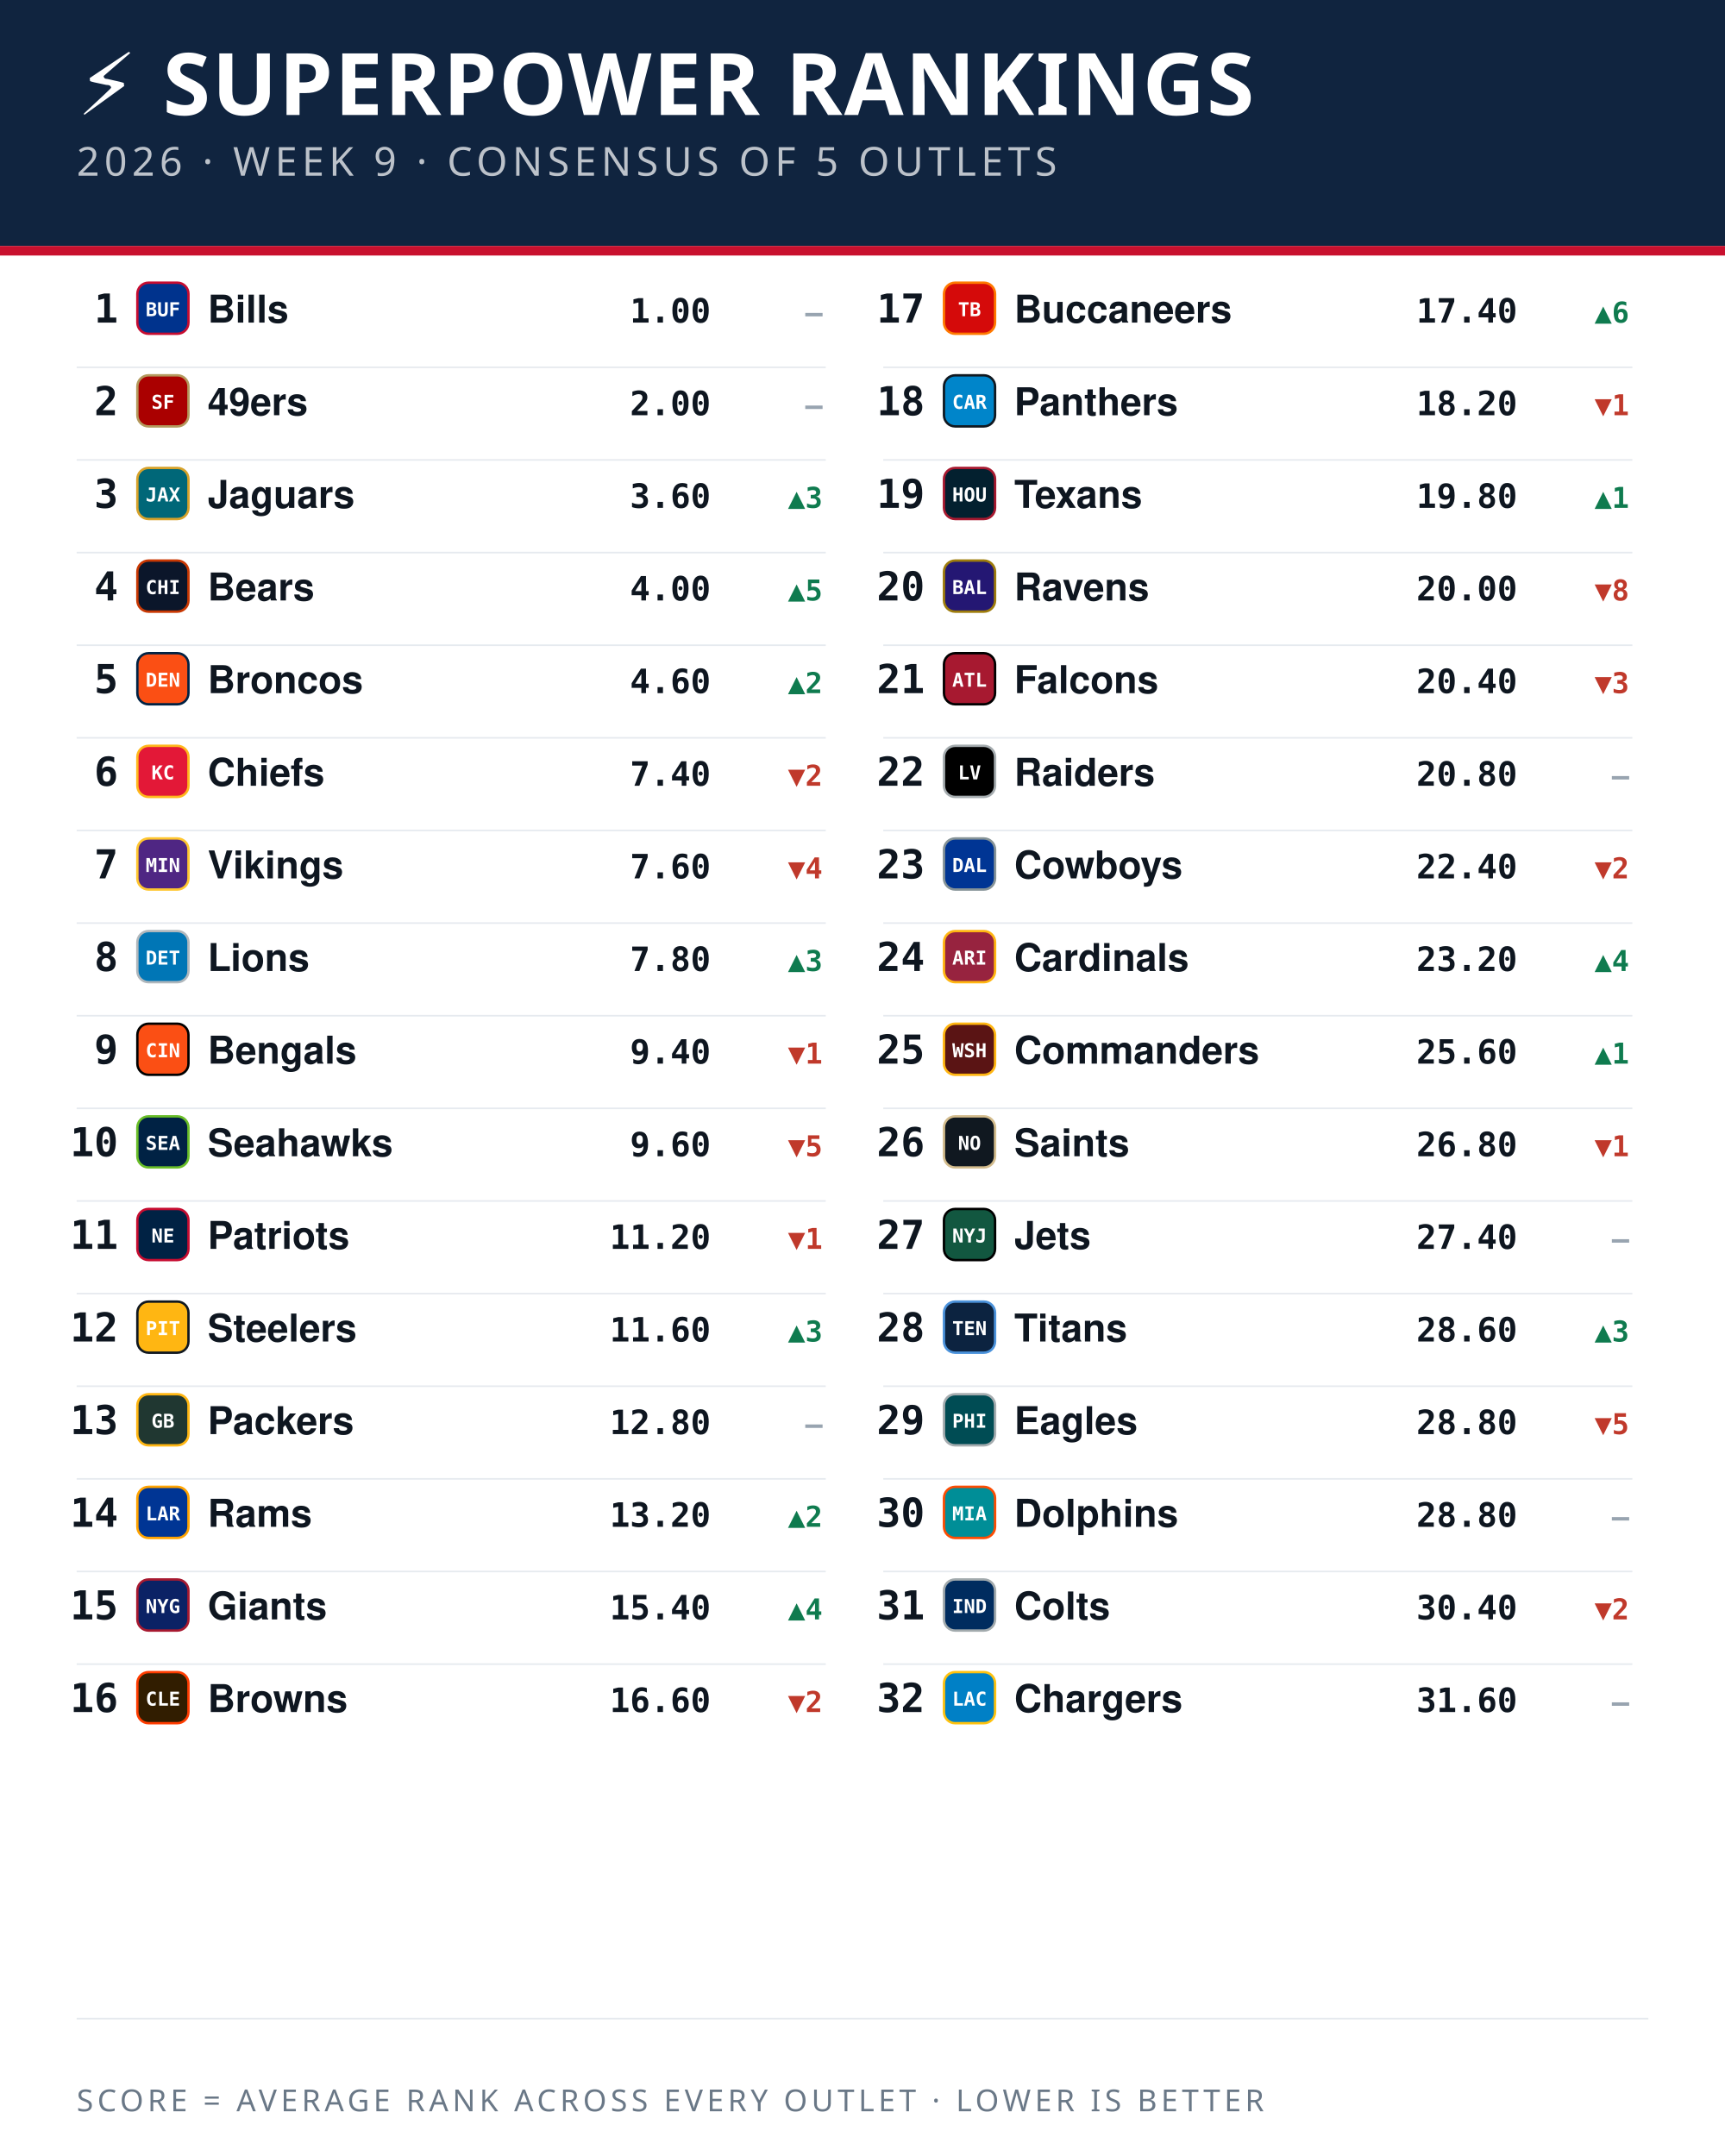
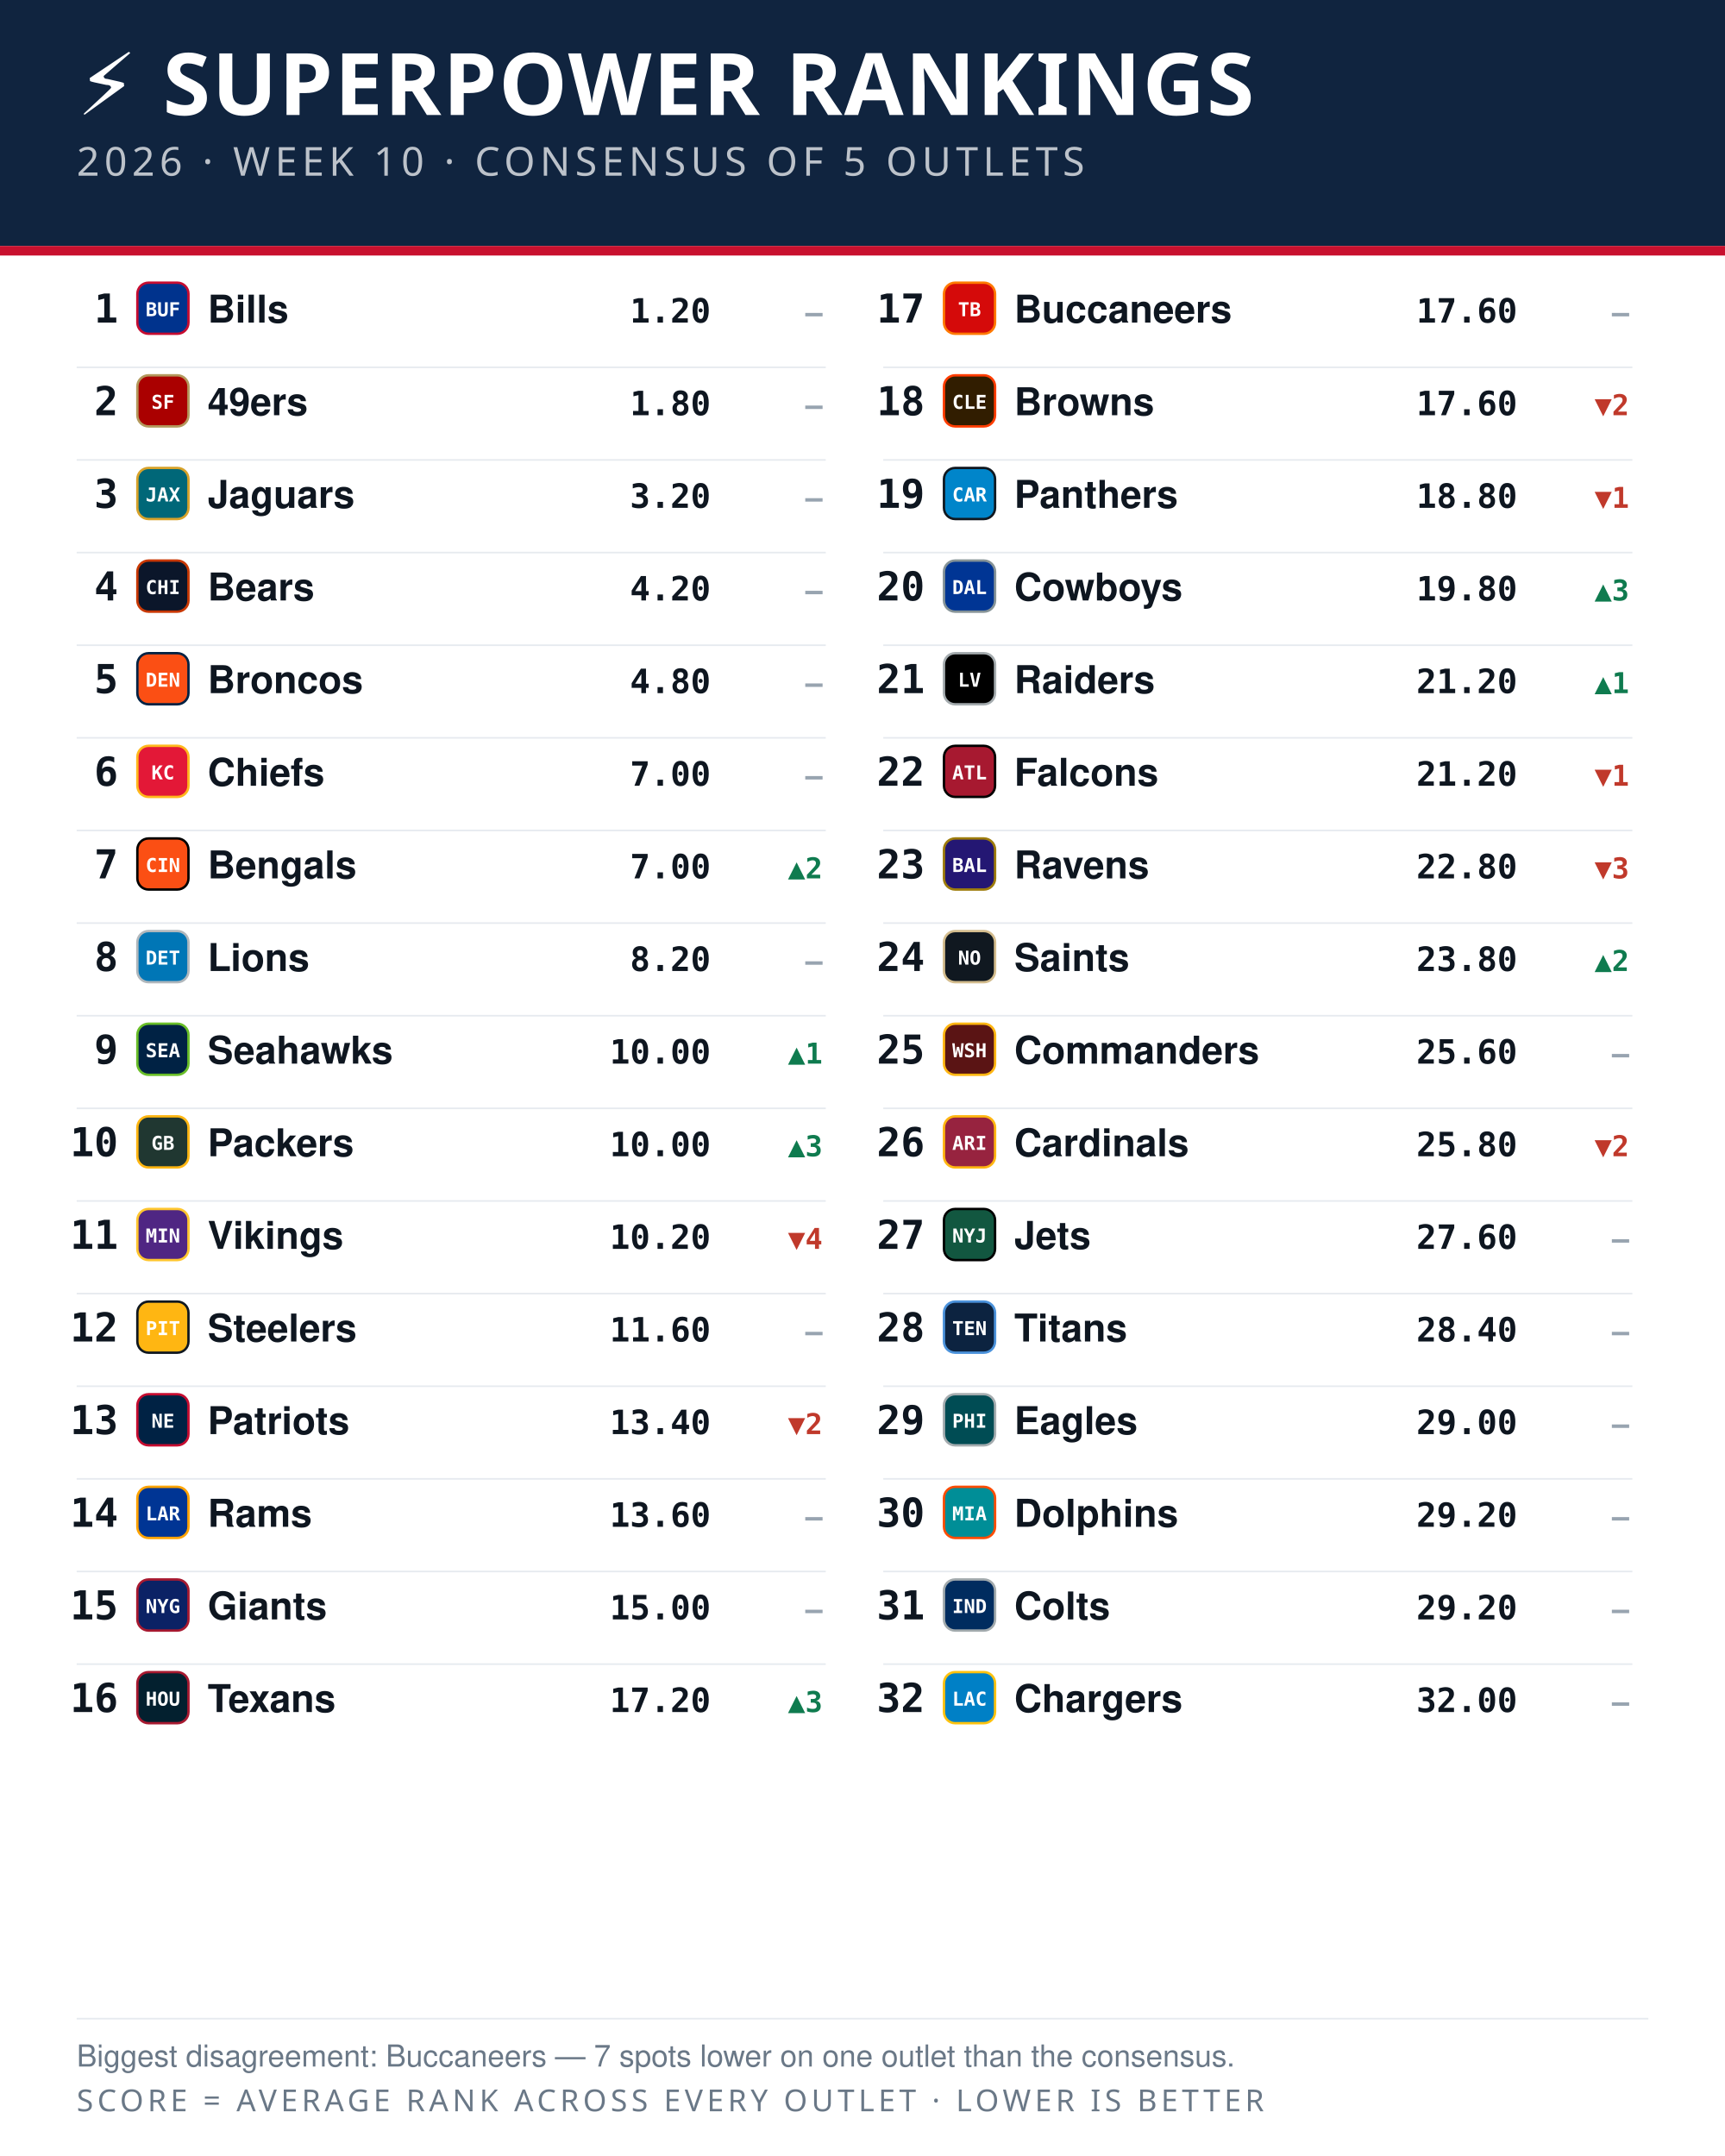
- <svg xmlns="http://www.w3.org/2000/svg" viewBox="0 0 1080 1350" width="1080" height="1350" font-family="'Barlow',Helvetica,Arial,sans-serif" role="img" aria-label="2026 Week 9 Superpower Rankings">
+ <svg xmlns="http://www.w3.org/2000/svg" viewBox="0 0 1080 1350" width="1080" height="1350" font-family="'Barlow',Helvetica,Arial,sans-serif" role="img" aria-label="2026 Week 10 Superpower Rankings">
  <rect width="1080" height="1350" fill="#ffffff" />
  <rect width="1080" height="154" fill="#10243f" />
  <rect y="154" width="1080" height="6" fill="#c8102e" />
  <text x="48" y="72" font-family="'Barlow Condensed','Arial Narrow',Impact,sans-serif" font-size="54" font-weight="700" fill="#fff" letter-spacing="1">⚡ SUPERPOWER RANKINGS</text>
-   <text x="48" y="110" font-family="'Barlow Condensed','Arial Narrow',Impact,sans-serif" font-size="25" fill="#ffffff" opacity=".72" letter-spacing="3">2026 · WEEK 9 · CONSENSUS OF 5 OUTLETS</text>
+   <text x="48" y="110" font-family="'Barlow Condensed','Arial Narrow',Impact,sans-serif" font-size="25" fill="#ffffff" opacity=".72" letter-spacing="3">2026 · WEEK 10 · CONSENSUS OF 5 OUTLETS</text>
  <text x="74.0" y="202" font-family="'IBM Plex Mono','SF Mono',Menlo,monospace" font-size="25" font-weight="600" fill="#0e1620" text-anchor="end">1</text>
  <rect x="86.0" y="177" width="32" height="32" rx="7" fill="#00338D" stroke="#C60C30" stroke-width="1.5" />
  <text x="102.0" y="198" font-family="'IBM Plex Mono','SF Mono',Menlo,monospace" font-size="12" font-weight="600" fill="#ffffff" text-anchor="middle">BUF</text>
  <text x="130.0" y="202" font-size="24" font-weight="600" fill="#0e1620">Bills</text>
-   <text x="445.0" y="202" font-family="'IBM Plex Mono','SF Mono',Menlo,monospace" font-size="21" font-weight="600" fill="#0e1620" text-anchor="end">1.00</text>
+   <text x="445.0" y="202" font-family="'IBM Plex Mono','SF Mono',Menlo,monospace" font-size="21" font-weight="600" fill="#0e1620" text-anchor="end">1.20</text>
  <text x="515.0" y="202" font-family="'IBM Plex Mono','SF Mono',Menlo,monospace" font-size="18" font-weight="600" fill="#98a4b0" text-anchor="end">–</text>
  <line x1="48.0" x2="517.0" y1="230" y2="230" stroke="#e6eaef" stroke-width="1" />
  <text x="74.0" y="260" font-family="'IBM Plex Mono','SF Mono',Menlo,monospace" font-size="25" font-weight="600" fill="#0e1620" text-anchor="end">2</text>
  <rect x="86.0" y="235" width="32" height="32" rx="7" fill="#AA0000" stroke="#B3995D" stroke-width="1.5" />
  <text x="102.0" y="256" font-family="'IBM Plex Mono','SF Mono',Menlo,monospace" font-size="12" font-weight="600" fill="#ffffff" text-anchor="middle">SF</text>
  <text x="130.0" y="260" font-size="24" font-weight="600" fill="#0e1620">49ers</text>
-   <text x="445.0" y="260" font-family="'IBM Plex Mono','SF Mono',Menlo,monospace" font-size="21" font-weight="600" fill="#0e1620" text-anchor="end">2.00</text>
+   <text x="445.0" y="260" font-family="'IBM Plex Mono','SF Mono',Menlo,monospace" font-size="21" font-weight="600" fill="#0e1620" text-anchor="end">1.80</text>
  <text x="515.0" y="260" font-family="'IBM Plex Mono','SF Mono',Menlo,monospace" font-size="18" font-weight="600" fill="#98a4b0" text-anchor="end">–</text>
  <line x1="48.0" x2="517.0" y1="288" y2="288" stroke="#e6eaef" stroke-width="1" />
  <text x="74.0" y="318" font-family="'IBM Plex Mono','SF Mono',Menlo,monospace" font-size="25" font-weight="600" fill="#0e1620" text-anchor="end">3</text>
  <rect x="86.0" y="293" width="32" height="32" rx="7" fill="#006778" stroke="#D7A22A" stroke-width="1.5" />
  <text x="102.0" y="314" font-family="'IBM Plex Mono','SF Mono',Menlo,monospace" font-size="12" font-weight="600" fill="#ffffff" text-anchor="middle">JAX</text>
  <text x="130.0" y="318" font-size="24" font-weight="600" fill="#0e1620">Jaguars</text>
-   <text x="445.0" y="318" font-family="'IBM Plex Mono','SF Mono',Menlo,monospace" font-size="21" font-weight="600" fill="#0e1620" text-anchor="end">3.60</text>
-   <text x="515.0" y="318" font-family="'IBM Plex Mono','SF Mono',Menlo,monospace" font-size="18" font-weight="600" fill="#0f7b4f" text-anchor="end">▲3</text>
+   <text x="445.0" y="318" font-family="'IBM Plex Mono','SF Mono',Menlo,monospace" font-size="21" font-weight="600" fill="#0e1620" text-anchor="end">3.20</text>
+   <text x="515.0" y="318" font-family="'IBM Plex Mono','SF Mono',Menlo,monospace" font-size="18" font-weight="600" fill="#98a4b0" text-anchor="end">–</text>
  <line x1="48.0" x2="517.0" y1="346" y2="346" stroke="#e6eaef" stroke-width="1" />
  <text x="74.0" y="376" font-family="'IBM Plex Mono','SF Mono',Menlo,monospace" font-size="25" font-weight="600" fill="#0e1620" text-anchor="end">4</text>
  <rect x="86.0" y="351" width="32" height="32" rx="7" fill="#0B162A" stroke="#C83803" stroke-width="1.5" />
  <text x="102.0" y="372" font-family="'IBM Plex Mono','SF Mono',Menlo,monospace" font-size="12" font-weight="600" fill="#ffffff" text-anchor="middle">CHI</text>
  <text x="130.0" y="376" font-size="24" font-weight="600" fill="#0e1620">Bears</text>
-   <text x="445.0" y="376" font-family="'IBM Plex Mono','SF Mono',Menlo,monospace" font-size="21" font-weight="600" fill="#0e1620" text-anchor="end">4.00</text>
-   <text x="515.0" y="376" font-family="'IBM Plex Mono','SF Mono',Menlo,monospace" font-size="18" font-weight="600" fill="#0f7b4f" text-anchor="end">▲5</text>
+   <text x="445.0" y="376" font-family="'IBM Plex Mono','SF Mono',Menlo,monospace" font-size="21" font-weight="600" fill="#0e1620" text-anchor="end">4.20</text>
+   <text x="515.0" y="376" font-family="'IBM Plex Mono','SF Mono',Menlo,monospace" font-size="18" font-weight="600" fill="#98a4b0" text-anchor="end">–</text>
  <line x1="48.0" x2="517.0" y1="404" y2="404" stroke="#e6eaef" stroke-width="1" />
  <text x="74.0" y="434" font-family="'IBM Plex Mono','SF Mono',Menlo,monospace" font-size="25" font-weight="600" fill="#0e1620" text-anchor="end">5</text>
  <rect x="86.0" y="409" width="32" height="32" rx="7" fill="#FB4F14" stroke="#002244" stroke-width="1.5" />
  <text x="102.0" y="430" font-family="'IBM Plex Mono','SF Mono',Menlo,monospace" font-size="12" font-weight="600" fill="#ffffff" text-anchor="middle">DEN</text>
  <text x="130.0" y="434" font-size="24" font-weight="600" fill="#0e1620">Broncos</text>
-   <text x="445.0" y="434" font-family="'IBM Plex Mono','SF Mono',Menlo,monospace" font-size="21" font-weight="600" fill="#0e1620" text-anchor="end">4.60</text>
-   <text x="515.0" y="434" font-family="'IBM Plex Mono','SF Mono',Menlo,monospace" font-size="18" font-weight="600" fill="#0f7b4f" text-anchor="end">▲2</text>
+   <text x="445.0" y="434" font-family="'IBM Plex Mono','SF Mono',Menlo,monospace" font-size="21" font-weight="600" fill="#0e1620" text-anchor="end">4.80</text>
+   <text x="515.0" y="434" font-family="'IBM Plex Mono','SF Mono',Menlo,monospace" font-size="18" font-weight="600" fill="#98a4b0" text-anchor="end">–</text>
  <line x1="48.0" x2="517.0" y1="462" y2="462" stroke="#e6eaef" stroke-width="1" />
  <text x="74.0" y="492" font-family="'IBM Plex Mono','SF Mono',Menlo,monospace" font-size="25" font-weight="600" fill="#0e1620" text-anchor="end">6</text>
  <rect x="86.0" y="467" width="32" height="32" rx="7" fill="#E31837" stroke="#FFB81C" stroke-width="1.5" />
  <text x="102.0" y="488" font-family="'IBM Plex Mono','SF Mono',Menlo,monospace" font-size="12" font-weight="600" fill="#ffffff" text-anchor="middle">KC</text>
  <text x="130.0" y="492" font-size="24" font-weight="600" fill="#0e1620">Chiefs</text>
-   <text x="445.0" y="492" font-family="'IBM Plex Mono','SF Mono',Menlo,monospace" font-size="21" font-weight="600" fill="#0e1620" text-anchor="end">7.40</text>
-   <text x="515.0" y="492" font-family="'IBM Plex Mono','SF Mono',Menlo,monospace" font-size="18" font-weight="600" fill="#c0392b" text-anchor="end">▼2</text>
+   <text x="445.0" y="492" font-family="'IBM Plex Mono','SF Mono',Menlo,monospace" font-size="21" font-weight="600" fill="#0e1620" text-anchor="end">7.00</text>
+   <text x="515.0" y="492" font-family="'IBM Plex Mono','SF Mono',Menlo,monospace" font-size="18" font-weight="600" fill="#98a4b0" text-anchor="end">–</text>
  <line x1="48.0" x2="517.0" y1="520" y2="520" stroke="#e6eaef" stroke-width="1" />
  <text x="74.0" y="550" font-family="'IBM Plex Mono','SF Mono',Menlo,monospace" font-size="25" font-weight="600" fill="#0e1620" text-anchor="end">7</text>
-   <rect x="86.0" y="525" width="32" height="32" rx="7" fill="#4F2683" stroke="#FFC62F" stroke-width="1.5" />
-   <text x="102.0" y="546" font-family="'IBM Plex Mono','SF Mono',Menlo,monospace" font-size="12" font-weight="600" fill="#ffffff" text-anchor="middle">MIN</text>
-   <text x="130.0" y="550" font-size="24" font-weight="600" fill="#0e1620">Vikings</text>
-   <text x="445.0" y="550" font-family="'IBM Plex Mono','SF Mono',Menlo,monospace" font-size="21" font-weight="600" fill="#0e1620" text-anchor="end">7.60</text>
-   <text x="515.0" y="550" font-family="'IBM Plex Mono','SF Mono',Menlo,monospace" font-size="18" font-weight="600" fill="#c0392b" text-anchor="end">▼4</text>
+   <rect x="86.0" y="525" width="32" height="32" rx="7" fill="#FB4F14" stroke="#000000" stroke-width="1.5" />
+   <text x="102.0" y="546" font-family="'IBM Plex Mono','SF Mono',Menlo,monospace" font-size="12" font-weight="600" fill="#ffffff" text-anchor="middle">CIN</text>
+   <text x="130.0" y="550" font-size="24" font-weight="600" fill="#0e1620">Bengals</text>
+   <text x="445.0" y="550" font-family="'IBM Plex Mono','SF Mono',Menlo,monospace" font-size="21" font-weight="600" fill="#0e1620" text-anchor="end">7.00</text>
+   <text x="515.0" y="550" font-family="'IBM Plex Mono','SF Mono',Menlo,monospace" font-size="18" font-weight="600" fill="#0f7b4f" text-anchor="end">▲2</text>
  <line x1="48.0" x2="517.0" y1="578" y2="578" stroke="#e6eaef" stroke-width="1" />
  <text x="74.0" y="608" font-family="'IBM Plex Mono','SF Mono',Menlo,monospace" font-size="25" font-weight="600" fill="#0e1620" text-anchor="end">8</text>
  <rect x="86.0" y="583" width="32" height="32" rx="7" fill="#0076B6" stroke="#B0B7BC" stroke-width="1.5" />
  <text x="102.0" y="604" font-family="'IBM Plex Mono','SF Mono',Menlo,monospace" font-size="12" font-weight="600" fill="#ffffff" text-anchor="middle">DET</text>
  <text x="130.0" y="608" font-size="24" font-weight="600" fill="#0e1620">Lions</text>
-   <text x="445.0" y="608" font-family="'IBM Plex Mono','SF Mono',Menlo,monospace" font-size="21" font-weight="600" fill="#0e1620" text-anchor="end">7.80</text>
-   <text x="515.0" y="608" font-family="'IBM Plex Mono','SF Mono',Menlo,monospace" font-size="18" font-weight="600" fill="#0f7b4f" text-anchor="end">▲3</text>
+   <text x="445.0" y="608" font-family="'IBM Plex Mono','SF Mono',Menlo,monospace" font-size="21" font-weight="600" fill="#0e1620" text-anchor="end">8.20</text>
+   <text x="515.0" y="608" font-family="'IBM Plex Mono','SF Mono',Menlo,monospace" font-size="18" font-weight="600" fill="#98a4b0" text-anchor="end">–</text>
  <line x1="48.0" x2="517.0" y1="636" y2="636" stroke="#e6eaef" stroke-width="1" />
  <text x="74.0" y="666" font-family="'IBM Plex Mono','SF Mono',Menlo,monospace" font-size="25" font-weight="600" fill="#0e1620" text-anchor="end">9</text>
-   <rect x="86.0" y="641" width="32" height="32" rx="7" fill="#FB4F14" stroke="#000000" stroke-width="1.5" />
-   <text x="102.0" y="662" font-family="'IBM Plex Mono','SF Mono',Menlo,monospace" font-size="12" font-weight="600" fill="#ffffff" text-anchor="middle">CIN</text>
-   <text x="130.0" y="666" font-size="24" font-weight="600" fill="#0e1620">Bengals</text>
-   <text x="445.0" y="666" font-family="'IBM Plex Mono','SF Mono',Menlo,monospace" font-size="21" font-weight="600" fill="#0e1620" text-anchor="end">9.40</text>
-   <text x="515.0" y="666" font-family="'IBM Plex Mono','SF Mono',Menlo,monospace" font-size="18" font-weight="600" fill="#c0392b" text-anchor="end">▼1</text>
+   <rect x="86.0" y="641" width="32" height="32" rx="7" fill="#002244" stroke="#69BE28" stroke-width="1.5" />
+   <text x="102.0" y="662" font-family="'IBM Plex Mono','SF Mono',Menlo,monospace" font-size="12" font-weight="600" fill="#ffffff" text-anchor="middle">SEA</text>
+   <text x="130.0" y="666" font-size="24" font-weight="600" fill="#0e1620">Seahawks</text>
+   <text x="445.0" y="666" font-family="'IBM Plex Mono','SF Mono',Menlo,monospace" font-size="21" font-weight="600" fill="#0e1620" text-anchor="end">10.00</text>
+   <text x="515.0" y="666" font-family="'IBM Plex Mono','SF Mono',Menlo,monospace" font-size="18" font-weight="600" fill="#0f7b4f" text-anchor="end">▲1</text>
  <line x1="48.0" x2="517.0" y1="694" y2="694" stroke="#e6eaef" stroke-width="1" />
  <text x="74.0" y="724" font-family="'IBM Plex Mono','SF Mono',Menlo,monospace" font-size="25" font-weight="600" fill="#0e1620" text-anchor="end">10</text>
-   <rect x="86.0" y="699" width="32" height="32" rx="7" fill="#002244" stroke="#69BE28" stroke-width="1.5" />
-   <text x="102.0" y="720" font-family="'IBM Plex Mono','SF Mono',Menlo,monospace" font-size="12" font-weight="600" fill="#ffffff" text-anchor="middle">SEA</text>
-   <text x="130.0" y="724" font-size="24" font-weight="600" fill="#0e1620">Seahawks</text>
-   <text x="445.0" y="724" font-family="'IBM Plex Mono','SF Mono',Menlo,monospace" font-size="21" font-weight="600" fill="#0e1620" text-anchor="end">9.60</text>
-   <text x="515.0" y="724" font-family="'IBM Plex Mono','SF Mono',Menlo,monospace" font-size="18" font-weight="600" fill="#c0392b" text-anchor="end">▼5</text>
+   <rect x="86.0" y="699" width="32" height="32" rx="7" fill="#203731" stroke="#FFB612" stroke-width="1.5" />
+   <text x="102.0" y="720" font-family="'IBM Plex Mono','SF Mono',Menlo,monospace" font-size="12" font-weight="600" fill="#ffffff" text-anchor="middle">GB</text>
+   <text x="130.0" y="724" font-size="24" font-weight="600" fill="#0e1620">Packers</text>
+   <text x="445.0" y="724" font-family="'IBM Plex Mono','SF Mono',Menlo,monospace" font-size="21" font-weight="600" fill="#0e1620" text-anchor="end">10.00</text>
+   <text x="515.0" y="724" font-family="'IBM Plex Mono','SF Mono',Menlo,monospace" font-size="18" font-weight="600" fill="#0f7b4f" text-anchor="end">▲3</text>
  <line x1="48.0" x2="517.0" y1="752" y2="752" stroke="#e6eaef" stroke-width="1" />
  <text x="74.0" y="782" font-family="'IBM Plex Mono','SF Mono',Menlo,monospace" font-size="25" font-weight="600" fill="#0e1620" text-anchor="end">11</text>
-   <rect x="86.0" y="757" width="32" height="32" rx="7" fill="#002244" stroke="#C60C30" stroke-width="1.5" />
-   <text x="102.0" y="778" font-family="'IBM Plex Mono','SF Mono',Menlo,monospace" font-size="12" font-weight="600" fill="#ffffff" text-anchor="middle">NE</text>
-   <text x="130.0" y="782" font-size="24" font-weight="600" fill="#0e1620">Patriots</text>
-   <text x="445.0" y="782" font-family="'IBM Plex Mono','SF Mono',Menlo,monospace" font-size="21" font-weight="600" fill="#0e1620" text-anchor="end">11.20</text>
-   <text x="515.0" y="782" font-family="'IBM Plex Mono','SF Mono',Menlo,monospace" font-size="18" font-weight="600" fill="#c0392b" text-anchor="end">▼1</text>
+   <rect x="86.0" y="757" width="32" height="32" rx="7" fill="#4F2683" stroke="#FFC62F" stroke-width="1.5" />
+   <text x="102.0" y="778" font-family="'IBM Plex Mono','SF Mono',Menlo,monospace" font-size="12" font-weight="600" fill="#ffffff" text-anchor="middle">MIN</text>
+   <text x="130.0" y="782" font-size="24" font-weight="600" fill="#0e1620">Vikings</text>
+   <text x="445.0" y="782" font-family="'IBM Plex Mono','SF Mono',Menlo,monospace" font-size="21" font-weight="600" fill="#0e1620" text-anchor="end">10.20</text>
+   <text x="515.0" y="782" font-family="'IBM Plex Mono','SF Mono',Menlo,monospace" font-size="18" font-weight="600" fill="#c0392b" text-anchor="end">▼4</text>
  <line x1="48.0" x2="517.0" y1="810" y2="810" stroke="#e6eaef" stroke-width="1" />
  <text x="74.0" y="840" font-family="'IBM Plex Mono','SF Mono',Menlo,monospace" font-size="25" font-weight="600" fill="#0e1620" text-anchor="end">12</text>
  <rect x="86.0" y="815" width="32" height="32" rx="7" fill="#FFB612" stroke="#101820" stroke-width="1.5" />
  <text x="102.0" y="836" font-family="'IBM Plex Mono','SF Mono',Menlo,monospace" font-size="12" font-weight="600" fill="#ffffff" text-anchor="middle">PIT</text>
  <text x="130.0" y="840" font-size="24" font-weight="600" fill="#0e1620">Steelers</text>
  <text x="445.0" y="840" font-family="'IBM Plex Mono','SF Mono',Menlo,monospace" font-size="21" font-weight="600" fill="#0e1620" text-anchor="end">11.60</text>
-   <text x="515.0" y="840" font-family="'IBM Plex Mono','SF Mono',Menlo,monospace" font-size="18" font-weight="600" fill="#0f7b4f" text-anchor="end">▲3</text>
+   <text x="515.0" y="840" font-family="'IBM Plex Mono','SF Mono',Menlo,monospace" font-size="18" font-weight="600" fill="#98a4b0" text-anchor="end">–</text>
  <line x1="48.0" x2="517.0" y1="868" y2="868" stroke="#e6eaef" stroke-width="1" />
  <text x="74.0" y="898" font-family="'IBM Plex Mono','SF Mono',Menlo,monospace" font-size="25" font-weight="600" fill="#0e1620" text-anchor="end">13</text>
-   <rect x="86.0" y="873" width="32" height="32" rx="7" fill="#203731" stroke="#FFB612" stroke-width="1.5" />
-   <text x="102.0" y="894" font-family="'IBM Plex Mono','SF Mono',Menlo,monospace" font-size="12" font-weight="600" fill="#ffffff" text-anchor="middle">GB</text>
-   <text x="130.0" y="898" font-size="24" font-weight="600" fill="#0e1620">Packers</text>
-   <text x="445.0" y="898" font-family="'IBM Plex Mono','SF Mono',Menlo,monospace" font-size="21" font-weight="600" fill="#0e1620" text-anchor="end">12.80</text>
-   <text x="515.0" y="898" font-family="'IBM Plex Mono','SF Mono',Menlo,monospace" font-size="18" font-weight="600" fill="#98a4b0" text-anchor="end">–</text>
+   <rect x="86.0" y="873" width="32" height="32" rx="7" fill="#002244" stroke="#C60C30" stroke-width="1.5" />
+   <text x="102.0" y="894" font-family="'IBM Plex Mono','SF Mono',Menlo,monospace" font-size="12" font-weight="600" fill="#ffffff" text-anchor="middle">NE</text>
+   <text x="130.0" y="898" font-size="24" font-weight="600" fill="#0e1620">Patriots</text>
+   <text x="445.0" y="898" font-family="'IBM Plex Mono','SF Mono',Menlo,monospace" font-size="21" font-weight="600" fill="#0e1620" text-anchor="end">13.40</text>
+   <text x="515.0" y="898" font-family="'IBM Plex Mono','SF Mono',Menlo,monospace" font-size="18" font-weight="600" fill="#c0392b" text-anchor="end">▼2</text>
  <line x1="48.0" x2="517.0" y1="926" y2="926" stroke="#e6eaef" stroke-width="1" />
  <text x="74.0" y="956" font-family="'IBM Plex Mono','SF Mono',Menlo,monospace" font-size="25" font-weight="600" fill="#0e1620" text-anchor="end">14</text>
  <rect x="86.0" y="931" width="32" height="32" rx="7" fill="#003594" stroke="#FFA300" stroke-width="1.5" />
  <text x="102.0" y="952" font-family="'IBM Plex Mono','SF Mono',Menlo,monospace" font-size="12" font-weight="600" fill="#ffffff" text-anchor="middle">LAR</text>
  <text x="130.0" y="956" font-size="24" font-weight="600" fill="#0e1620">Rams</text>
-   <text x="445.0" y="956" font-family="'IBM Plex Mono','SF Mono',Menlo,monospace" font-size="21" font-weight="600" fill="#0e1620" text-anchor="end">13.20</text>
-   <text x="515.0" y="956" font-family="'IBM Plex Mono','SF Mono',Menlo,monospace" font-size="18" font-weight="600" fill="#0f7b4f" text-anchor="end">▲2</text>
+   <text x="445.0" y="956" font-family="'IBM Plex Mono','SF Mono',Menlo,monospace" font-size="21" font-weight="600" fill="#0e1620" text-anchor="end">13.60</text>
+   <text x="515.0" y="956" font-family="'IBM Plex Mono','SF Mono',Menlo,monospace" font-size="18" font-weight="600" fill="#98a4b0" text-anchor="end">–</text>
  <line x1="48.0" x2="517.0" y1="984" y2="984" stroke="#e6eaef" stroke-width="1" />
  <text x="74.0" y="1014" font-family="'IBM Plex Mono','SF Mono',Menlo,monospace" font-size="25" font-weight="600" fill="#0e1620" text-anchor="end">15</text>
  <rect x="86.0" y="989" width="32" height="32" rx="7" fill="#0B2265" stroke="#A71930" stroke-width="1.5" />
  <text x="102.0" y="1010" font-family="'IBM Plex Mono','SF Mono',Menlo,monospace" font-size="12" font-weight="600" fill="#ffffff" text-anchor="middle">NYG</text>
  <text x="130.0" y="1014" font-size="24" font-weight="600" fill="#0e1620">Giants</text>
-   <text x="445.0" y="1014" font-family="'IBM Plex Mono','SF Mono',Menlo,monospace" font-size="21" font-weight="600" fill="#0e1620" text-anchor="end">15.40</text>
-   <text x="515.0" y="1014" font-family="'IBM Plex Mono','SF Mono',Menlo,monospace" font-size="18" font-weight="600" fill="#0f7b4f" text-anchor="end">▲4</text>
+   <text x="445.0" y="1014" font-family="'IBM Plex Mono','SF Mono',Menlo,monospace" font-size="21" font-weight="600" fill="#0e1620" text-anchor="end">15.00</text>
+   <text x="515.0" y="1014" font-family="'IBM Plex Mono','SF Mono',Menlo,monospace" font-size="18" font-weight="600" fill="#98a4b0" text-anchor="end">–</text>
  <line x1="48.0" x2="517.0" y1="1042" y2="1042" stroke="#e6eaef" stroke-width="1" />
  <text x="74.0" y="1072" font-family="'IBM Plex Mono','SF Mono',Menlo,monospace" font-size="25" font-weight="600" fill="#0e1620" text-anchor="end">16</text>
-   <rect x="86.0" y="1047" width="32" height="32" rx="7" fill="#311D00" stroke="#FF3C00" stroke-width="1.5" />
-   <text x="102.0" y="1068" font-family="'IBM Plex Mono','SF Mono',Menlo,monospace" font-size="12" font-weight="600" fill="#ffffff" text-anchor="middle">CLE</text>
-   <text x="130.0" y="1072" font-size="24" font-weight="600" fill="#0e1620">Browns</text>
-   <text x="445.0" y="1072" font-family="'IBM Plex Mono','SF Mono',Menlo,monospace" font-size="21" font-weight="600" fill="#0e1620" text-anchor="end">16.60</text>
-   <text x="515.0" y="1072" font-family="'IBM Plex Mono','SF Mono',Menlo,monospace" font-size="18" font-weight="600" fill="#c0392b" text-anchor="end">▼2</text>
+   <rect x="86.0" y="1047" width="32" height="32" rx="7" fill="#03202F" stroke="#A71930" stroke-width="1.5" />
+   <text x="102.0" y="1068" font-family="'IBM Plex Mono','SF Mono',Menlo,monospace" font-size="12" font-weight="600" fill="#ffffff" text-anchor="middle">HOU</text>
+   <text x="130.0" y="1072" font-size="24" font-weight="600" fill="#0e1620">Texans</text>
+   <text x="445.0" y="1072" font-family="'IBM Plex Mono','SF Mono',Menlo,monospace" font-size="21" font-weight="600" fill="#0e1620" text-anchor="end">17.20</text>
+   <text x="515.0" y="1072" font-family="'IBM Plex Mono','SF Mono',Menlo,monospace" font-size="18" font-weight="600" fill="#0f7b4f" text-anchor="end">▲3</text>
  <text x="579.0" y="202" font-family="'IBM Plex Mono','SF Mono',Menlo,monospace" font-size="25" font-weight="600" fill="#0e1620" text-anchor="end">17</text>
  <rect x="591.0" y="177" width="32" height="32" rx="7" fill="#D50A0A" stroke="#FF7900" stroke-width="1.5" />
  <text x="607.0" y="198" font-family="'IBM Plex Mono','SF Mono',Menlo,monospace" font-size="12" font-weight="600" fill="#ffffff" text-anchor="middle">TB</text>
  <text x="635.0" y="202" font-size="24" font-weight="600" fill="#0e1620">Buccaneers</text>
-   <text x="950.0" y="202" font-family="'IBM Plex Mono','SF Mono',Menlo,monospace" font-size="21" font-weight="600" fill="#0e1620" text-anchor="end">17.40</text>
-   <text x="1020.0" y="202" font-family="'IBM Plex Mono','SF Mono',Menlo,monospace" font-size="18" font-weight="600" fill="#0f7b4f" text-anchor="end">▲6</text>
+   <text x="950.0" y="202" font-family="'IBM Plex Mono','SF Mono',Menlo,monospace" font-size="21" font-weight="600" fill="#0e1620" text-anchor="end">17.60</text>
+   <text x="1020.0" y="202" font-family="'IBM Plex Mono','SF Mono',Menlo,monospace" font-size="18" font-weight="600" fill="#98a4b0" text-anchor="end">–</text>
  <line x1="553.0" x2="1022.0" y1="230" y2="230" stroke="#e6eaef" stroke-width="1" />
  <text x="579.0" y="260" font-family="'IBM Plex Mono','SF Mono',Menlo,monospace" font-size="25" font-weight="600" fill="#0e1620" text-anchor="end">18</text>
-   <rect x="591.0" y="235" width="32" height="32" rx="7" fill="#0085CA" stroke="#101820" stroke-width="1.5" />
-   <text x="607.0" y="256" font-family="'IBM Plex Mono','SF Mono',Menlo,monospace" font-size="12" font-weight="600" fill="#ffffff" text-anchor="middle">CAR</text>
-   <text x="635.0" y="260" font-size="24" font-weight="600" fill="#0e1620">Panthers</text>
-   <text x="950.0" y="260" font-family="'IBM Plex Mono','SF Mono',Menlo,monospace" font-size="21" font-weight="600" fill="#0e1620" text-anchor="end">18.20</text>
-   <text x="1020.0" y="260" font-family="'IBM Plex Mono','SF Mono',Menlo,monospace" font-size="18" font-weight="600" fill="#c0392b" text-anchor="end">▼1</text>
+   <rect x="591.0" y="235" width="32" height="32" rx="7" fill="#311D00" stroke="#FF3C00" stroke-width="1.5" />
+   <text x="607.0" y="256" font-family="'IBM Plex Mono','SF Mono',Menlo,monospace" font-size="12" font-weight="600" fill="#ffffff" text-anchor="middle">CLE</text>
+   <text x="635.0" y="260" font-size="24" font-weight="600" fill="#0e1620">Browns</text>
+   <text x="950.0" y="260" font-family="'IBM Plex Mono','SF Mono',Menlo,monospace" font-size="21" font-weight="600" fill="#0e1620" text-anchor="end">17.60</text>
+   <text x="1020.0" y="260" font-family="'IBM Plex Mono','SF Mono',Menlo,monospace" font-size="18" font-weight="600" fill="#c0392b" text-anchor="end">▼2</text>
  <line x1="553.0" x2="1022.0" y1="288" y2="288" stroke="#e6eaef" stroke-width="1" />
  <text x="579.0" y="318" font-family="'IBM Plex Mono','SF Mono',Menlo,monospace" font-size="25" font-weight="600" fill="#0e1620" text-anchor="end">19</text>
-   <rect x="591.0" y="293" width="32" height="32" rx="7" fill="#03202F" stroke="#A71930" stroke-width="1.5" />
-   <text x="607.0" y="314" font-family="'IBM Plex Mono','SF Mono',Menlo,monospace" font-size="12" font-weight="600" fill="#ffffff" text-anchor="middle">HOU</text>
-   <text x="635.0" y="318" font-size="24" font-weight="600" fill="#0e1620">Texans</text>
-   <text x="950.0" y="318" font-family="'IBM Plex Mono','SF Mono',Menlo,monospace" font-size="21" font-weight="600" fill="#0e1620" text-anchor="end">19.80</text>
-   <text x="1020.0" y="318" font-family="'IBM Plex Mono','SF Mono',Menlo,monospace" font-size="18" font-weight="600" fill="#0f7b4f" text-anchor="end">▲1</text>
+   <rect x="591.0" y="293" width="32" height="32" rx="7" fill="#0085CA" stroke="#101820" stroke-width="1.5" />
+   <text x="607.0" y="314" font-family="'IBM Plex Mono','SF Mono',Menlo,monospace" font-size="12" font-weight="600" fill="#ffffff" text-anchor="middle">CAR</text>
+   <text x="635.0" y="318" font-size="24" font-weight="600" fill="#0e1620">Panthers</text>
+   <text x="950.0" y="318" font-family="'IBM Plex Mono','SF Mono',Menlo,monospace" font-size="21" font-weight="600" fill="#0e1620" text-anchor="end">18.80</text>
+   <text x="1020.0" y="318" font-family="'IBM Plex Mono','SF Mono',Menlo,monospace" font-size="18" font-weight="600" fill="#c0392b" text-anchor="end">▼1</text>
  <line x1="553.0" x2="1022.0" y1="346" y2="346" stroke="#e6eaef" stroke-width="1" />
  <text x="579.0" y="376" font-family="'IBM Plex Mono','SF Mono',Menlo,monospace" font-size="25" font-weight="600" fill="#0e1620" text-anchor="end">20</text>
-   <rect x="591.0" y="351" width="32" height="32" rx="7" fill="#241773" stroke="#9E7C0C" stroke-width="1.5" />
-   <text x="607.0" y="372" font-family="'IBM Plex Mono','SF Mono',Menlo,monospace" font-size="12" font-weight="600" fill="#ffffff" text-anchor="middle">BAL</text>
-   <text x="635.0" y="376" font-size="24" font-weight="600" fill="#0e1620">Ravens</text>
-   <text x="950.0" y="376" font-family="'IBM Plex Mono','SF Mono',Menlo,monospace" font-size="21" font-weight="600" fill="#0e1620" text-anchor="end">20.00</text>
-   <text x="1020.0" y="376" font-family="'IBM Plex Mono','SF Mono',Menlo,monospace" font-size="18" font-weight="600" fill="#c0392b" text-anchor="end">▼8</text>
+   <rect x="591.0" y="351" width="32" height="32" rx="7" fill="#003594" stroke="#869397" stroke-width="1.5" />
+   <text x="607.0" y="372" font-family="'IBM Plex Mono','SF Mono',Menlo,monospace" font-size="12" font-weight="600" fill="#ffffff" text-anchor="middle">DAL</text>
+   <text x="635.0" y="376" font-size="24" font-weight="600" fill="#0e1620">Cowboys</text>
+   <text x="950.0" y="376" font-family="'IBM Plex Mono','SF Mono',Menlo,monospace" font-size="21" font-weight="600" fill="#0e1620" text-anchor="end">19.80</text>
+   <text x="1020.0" y="376" font-family="'IBM Plex Mono','SF Mono',Menlo,monospace" font-size="18" font-weight="600" fill="#0f7b4f" text-anchor="end">▲3</text>
  <line x1="553.0" x2="1022.0" y1="404" y2="404" stroke="#e6eaef" stroke-width="1" />
  <text x="579.0" y="434" font-family="'IBM Plex Mono','SF Mono',Menlo,monospace" font-size="25" font-weight="600" fill="#0e1620" text-anchor="end">21</text>
-   <rect x="591.0" y="409" width="32" height="32" rx="7" fill="#A71930" stroke="#000000" stroke-width="1.5" />
-   <text x="607.0" y="430" font-family="'IBM Plex Mono','SF Mono',Menlo,monospace" font-size="12" font-weight="600" fill="#ffffff" text-anchor="middle">ATL</text>
-   <text x="635.0" y="434" font-size="24" font-weight="600" fill="#0e1620">Falcons</text>
-   <text x="950.0" y="434" font-family="'IBM Plex Mono','SF Mono',Menlo,monospace" font-size="21" font-weight="600" fill="#0e1620" text-anchor="end">20.40</text>
-   <text x="1020.0" y="434" font-family="'IBM Plex Mono','SF Mono',Menlo,monospace" font-size="18" font-weight="600" fill="#c0392b" text-anchor="end">▼3</text>
+   <rect x="591.0" y="409" width="32" height="32" rx="7" fill="#000000" stroke="#A5ACAF" stroke-width="1.5" />
+   <text x="607.0" y="430" font-family="'IBM Plex Mono','SF Mono',Menlo,monospace" font-size="12" font-weight="600" fill="#ffffff" text-anchor="middle">LV</text>
+   <text x="635.0" y="434" font-size="24" font-weight="600" fill="#0e1620">Raiders</text>
+   <text x="950.0" y="434" font-family="'IBM Plex Mono','SF Mono',Menlo,monospace" font-size="21" font-weight="600" fill="#0e1620" text-anchor="end">21.20</text>
+   <text x="1020.0" y="434" font-family="'IBM Plex Mono','SF Mono',Menlo,monospace" font-size="18" font-weight="600" fill="#0f7b4f" text-anchor="end">▲1</text>
  <line x1="553.0" x2="1022.0" y1="462" y2="462" stroke="#e6eaef" stroke-width="1" />
  <text x="579.0" y="492" font-family="'IBM Plex Mono','SF Mono',Menlo,monospace" font-size="25" font-weight="600" fill="#0e1620" text-anchor="end">22</text>
-   <rect x="591.0" y="467" width="32" height="32" rx="7" fill="#000000" stroke="#A5ACAF" stroke-width="1.5" />
-   <text x="607.0" y="488" font-family="'IBM Plex Mono','SF Mono',Menlo,monospace" font-size="12" font-weight="600" fill="#ffffff" text-anchor="middle">LV</text>
-   <text x="635.0" y="492" font-size="24" font-weight="600" fill="#0e1620">Raiders</text>
-   <text x="950.0" y="492" font-family="'IBM Plex Mono','SF Mono',Menlo,monospace" font-size="21" font-weight="600" fill="#0e1620" text-anchor="end">20.80</text>
-   <text x="1020.0" y="492" font-family="'IBM Plex Mono','SF Mono',Menlo,monospace" font-size="18" font-weight="600" fill="#98a4b0" text-anchor="end">–</text>
+   <rect x="591.0" y="467" width="32" height="32" rx="7" fill="#A71930" stroke="#000000" stroke-width="1.5" />
+   <text x="607.0" y="488" font-family="'IBM Plex Mono','SF Mono',Menlo,monospace" font-size="12" font-weight="600" fill="#ffffff" text-anchor="middle">ATL</text>
+   <text x="635.0" y="492" font-size="24" font-weight="600" fill="#0e1620">Falcons</text>
+   <text x="950.0" y="492" font-family="'IBM Plex Mono','SF Mono',Menlo,monospace" font-size="21" font-weight="600" fill="#0e1620" text-anchor="end">21.20</text>
+   <text x="1020.0" y="492" font-family="'IBM Plex Mono','SF Mono',Menlo,monospace" font-size="18" font-weight="600" fill="#c0392b" text-anchor="end">▼1</text>
  <line x1="553.0" x2="1022.0" y1="520" y2="520" stroke="#e6eaef" stroke-width="1" />
  <text x="579.0" y="550" font-family="'IBM Plex Mono','SF Mono',Menlo,monospace" font-size="25" font-weight="600" fill="#0e1620" text-anchor="end">23</text>
-   <rect x="591.0" y="525" width="32" height="32" rx="7" fill="#003594" stroke="#869397" stroke-width="1.5" />
-   <text x="607.0" y="546" font-family="'IBM Plex Mono','SF Mono',Menlo,monospace" font-size="12" font-weight="600" fill="#ffffff" text-anchor="middle">DAL</text>
-   <text x="635.0" y="550" font-size="24" font-weight="600" fill="#0e1620">Cowboys</text>
-   <text x="950.0" y="550" font-family="'IBM Plex Mono','SF Mono',Menlo,monospace" font-size="21" font-weight="600" fill="#0e1620" text-anchor="end">22.40</text>
-   <text x="1020.0" y="550" font-family="'IBM Plex Mono','SF Mono',Menlo,monospace" font-size="18" font-weight="600" fill="#c0392b" text-anchor="end">▼2</text>
+   <rect x="591.0" y="525" width="32" height="32" rx="7" fill="#241773" stroke="#9E7C0C" stroke-width="1.5" />
+   <text x="607.0" y="546" font-family="'IBM Plex Mono','SF Mono',Menlo,monospace" font-size="12" font-weight="600" fill="#ffffff" text-anchor="middle">BAL</text>
+   <text x="635.0" y="550" font-size="24" font-weight="600" fill="#0e1620">Ravens</text>
+   <text x="950.0" y="550" font-family="'IBM Plex Mono','SF Mono',Menlo,monospace" font-size="21" font-weight="600" fill="#0e1620" text-anchor="end">22.80</text>
+   <text x="1020.0" y="550" font-family="'IBM Plex Mono','SF Mono',Menlo,monospace" font-size="18" font-weight="600" fill="#c0392b" text-anchor="end">▼3</text>
  <line x1="553.0" x2="1022.0" y1="578" y2="578" stroke="#e6eaef" stroke-width="1" />
  <text x="579.0" y="608" font-family="'IBM Plex Mono','SF Mono',Menlo,monospace" font-size="25" font-weight="600" fill="#0e1620" text-anchor="end">24</text>
-   <rect x="591.0" y="583" width="32" height="32" rx="7" fill="#97233F" stroke="#FFB612" stroke-width="1.5" />
-   <text x="607.0" y="604" font-family="'IBM Plex Mono','SF Mono',Menlo,monospace" font-size="12" font-weight="600" fill="#ffffff" text-anchor="middle">ARI</text>
-   <text x="635.0" y="608" font-size="24" font-weight="600" fill="#0e1620">Cardinals</text>
-   <text x="950.0" y="608" font-family="'IBM Plex Mono','SF Mono',Menlo,monospace" font-size="21" font-weight="600" fill="#0e1620" text-anchor="end">23.20</text>
-   <text x="1020.0" y="608" font-family="'IBM Plex Mono','SF Mono',Menlo,monospace" font-size="18" font-weight="600" fill="#0f7b4f" text-anchor="end">▲4</text>
+   <rect x="591.0" y="583" width="32" height="32" rx="7" fill="#101820" stroke="#D3BC8D" stroke-width="1.5" />
+   <text x="607.0" y="604" font-family="'IBM Plex Mono','SF Mono',Menlo,monospace" font-size="12" font-weight="600" fill="#ffffff" text-anchor="middle">NO</text>
+   <text x="635.0" y="608" font-size="24" font-weight="600" fill="#0e1620">Saints</text>
+   <text x="950.0" y="608" font-family="'IBM Plex Mono','SF Mono',Menlo,monospace" font-size="21" font-weight="600" fill="#0e1620" text-anchor="end">23.80</text>
+   <text x="1020.0" y="608" font-family="'IBM Plex Mono','SF Mono',Menlo,monospace" font-size="18" font-weight="600" fill="#0f7b4f" text-anchor="end">▲2</text>
  <line x1="553.0" x2="1022.0" y1="636" y2="636" stroke="#e6eaef" stroke-width="1" />
  <text x="579.0" y="666" font-family="'IBM Plex Mono','SF Mono',Menlo,monospace" font-size="25" font-weight="600" fill="#0e1620" text-anchor="end">25</text>
  <rect x="591.0" y="641" width="32" height="32" rx="7" fill="#5A1414" stroke="#FFB612" stroke-width="1.5" />
  <text x="607.0" y="662" font-family="'IBM Plex Mono','SF Mono',Menlo,monospace" font-size="12" font-weight="600" fill="#ffffff" text-anchor="middle">WSH</text>
  <text x="635.0" y="666" font-size="24" font-weight="600" fill="#0e1620">Commanders</text>
  <text x="950.0" y="666" font-family="'IBM Plex Mono','SF Mono',Menlo,monospace" font-size="21" font-weight="600" fill="#0e1620" text-anchor="end">25.60</text>
-   <text x="1020.0" y="666" font-family="'IBM Plex Mono','SF Mono',Menlo,monospace" font-size="18" font-weight="600" fill="#0f7b4f" text-anchor="end">▲1</text>
+   <text x="1020.0" y="666" font-family="'IBM Plex Mono','SF Mono',Menlo,monospace" font-size="18" font-weight="600" fill="#98a4b0" text-anchor="end">–</text>
  <line x1="553.0" x2="1022.0" y1="694" y2="694" stroke="#e6eaef" stroke-width="1" />
  <text x="579.0" y="724" font-family="'IBM Plex Mono','SF Mono',Menlo,monospace" font-size="25" font-weight="600" fill="#0e1620" text-anchor="end">26</text>
-   <rect x="591.0" y="699" width="32" height="32" rx="7" fill="#101820" stroke="#D3BC8D" stroke-width="1.5" />
-   <text x="607.0" y="720" font-family="'IBM Plex Mono','SF Mono',Menlo,monospace" font-size="12" font-weight="600" fill="#ffffff" text-anchor="middle">NO</text>
-   <text x="635.0" y="724" font-size="24" font-weight="600" fill="#0e1620">Saints</text>
-   <text x="950.0" y="724" font-family="'IBM Plex Mono','SF Mono',Menlo,monospace" font-size="21" font-weight="600" fill="#0e1620" text-anchor="end">26.80</text>
-   <text x="1020.0" y="724" font-family="'IBM Plex Mono','SF Mono',Menlo,monospace" font-size="18" font-weight="600" fill="#c0392b" text-anchor="end">▼1</text>
+   <rect x="591.0" y="699" width="32" height="32" rx="7" fill="#97233F" stroke="#FFB612" stroke-width="1.5" />
+   <text x="607.0" y="720" font-family="'IBM Plex Mono','SF Mono',Menlo,monospace" font-size="12" font-weight="600" fill="#ffffff" text-anchor="middle">ARI</text>
+   <text x="635.0" y="724" font-size="24" font-weight="600" fill="#0e1620">Cardinals</text>
+   <text x="950.0" y="724" font-family="'IBM Plex Mono','SF Mono',Menlo,monospace" font-size="21" font-weight="600" fill="#0e1620" text-anchor="end">25.80</text>
+   <text x="1020.0" y="724" font-family="'IBM Plex Mono','SF Mono',Menlo,monospace" font-size="18" font-weight="600" fill="#c0392b" text-anchor="end">▼2</text>
  <line x1="553.0" x2="1022.0" y1="752" y2="752" stroke="#e6eaef" stroke-width="1" />
  <text x="579.0" y="782" font-family="'IBM Plex Mono','SF Mono',Menlo,monospace" font-size="25" font-weight="600" fill="#0e1620" text-anchor="end">27</text>
  <rect x="591.0" y="757" width="32" height="32" rx="7" fill="#125740" stroke="#000000" stroke-width="1.5" />
  <text x="607.0" y="778" font-family="'IBM Plex Mono','SF Mono',Menlo,monospace" font-size="12" font-weight="600" fill="#ffffff" text-anchor="middle">NYJ</text>
  <text x="635.0" y="782" font-size="24" font-weight="600" fill="#0e1620">Jets</text>
-   <text x="950.0" y="782" font-family="'IBM Plex Mono','SF Mono',Menlo,monospace" font-size="21" font-weight="600" fill="#0e1620" text-anchor="end">27.40</text>
+   <text x="950.0" y="782" font-family="'IBM Plex Mono','SF Mono',Menlo,monospace" font-size="21" font-weight="600" fill="#0e1620" text-anchor="end">27.60</text>
  <text x="1020.0" y="782" font-family="'IBM Plex Mono','SF Mono',Menlo,monospace" font-size="18" font-weight="600" fill="#98a4b0" text-anchor="end">–</text>
  <line x1="553.0" x2="1022.0" y1="810" y2="810" stroke="#e6eaef" stroke-width="1" />
  <text x="579.0" y="840" font-family="'IBM Plex Mono','SF Mono',Menlo,monospace" font-size="25" font-weight="600" fill="#0e1620" text-anchor="end">28</text>
  <rect x="591.0" y="815" width="32" height="32" rx="7" fill="#0C2340" stroke="#4B92DB" stroke-width="1.5" />
  <text x="607.0" y="836" font-family="'IBM Plex Mono','SF Mono',Menlo,monospace" font-size="12" font-weight="600" fill="#ffffff" text-anchor="middle">TEN</text>
  <text x="635.0" y="840" font-size="24" font-weight="600" fill="#0e1620">Titans</text>
-   <text x="950.0" y="840" font-family="'IBM Plex Mono','SF Mono',Menlo,monospace" font-size="21" font-weight="600" fill="#0e1620" text-anchor="end">28.60</text>
-   <text x="1020.0" y="840" font-family="'IBM Plex Mono','SF Mono',Menlo,monospace" font-size="18" font-weight="600" fill="#0f7b4f" text-anchor="end">▲3</text>
+   <text x="950.0" y="840" font-family="'IBM Plex Mono','SF Mono',Menlo,monospace" font-size="21" font-weight="600" fill="#0e1620" text-anchor="end">28.40</text>
+   <text x="1020.0" y="840" font-family="'IBM Plex Mono','SF Mono',Menlo,monospace" font-size="18" font-weight="600" fill="#98a4b0" text-anchor="end">–</text>
  <line x1="553.0" x2="1022.0" y1="868" y2="868" stroke="#e6eaef" stroke-width="1" />
  <text x="579.0" y="898" font-family="'IBM Plex Mono','SF Mono',Menlo,monospace" font-size="25" font-weight="600" fill="#0e1620" text-anchor="end">29</text>
  <rect x="591.0" y="873" width="32" height="32" rx="7" fill="#004C54" stroke="#A5ACAF" stroke-width="1.5" />
  <text x="607.0" y="894" font-family="'IBM Plex Mono','SF Mono',Menlo,monospace" font-size="12" font-weight="600" fill="#ffffff" text-anchor="middle">PHI</text>
  <text x="635.0" y="898" font-size="24" font-weight="600" fill="#0e1620">Eagles</text>
-   <text x="950.0" y="898" font-family="'IBM Plex Mono','SF Mono',Menlo,monospace" font-size="21" font-weight="600" fill="#0e1620" text-anchor="end">28.80</text>
-   <text x="1020.0" y="898" font-family="'IBM Plex Mono','SF Mono',Menlo,monospace" font-size="18" font-weight="600" fill="#c0392b" text-anchor="end">▼5</text>
+   <text x="950.0" y="898" font-family="'IBM Plex Mono','SF Mono',Menlo,monospace" font-size="21" font-weight="600" fill="#0e1620" text-anchor="end">29.00</text>
+   <text x="1020.0" y="898" font-family="'IBM Plex Mono','SF Mono',Menlo,monospace" font-size="18" font-weight="600" fill="#98a4b0" text-anchor="end">–</text>
  <line x1="553.0" x2="1022.0" y1="926" y2="926" stroke="#e6eaef" stroke-width="1" />
  <text x="579.0" y="956" font-family="'IBM Plex Mono','SF Mono',Menlo,monospace" font-size="25" font-weight="600" fill="#0e1620" text-anchor="end">30</text>
  <rect x="591.0" y="931" width="32" height="32" rx="7" fill="#008E97" stroke="#FC4C02" stroke-width="1.5" />
  <text x="607.0" y="952" font-family="'IBM Plex Mono','SF Mono',Menlo,monospace" font-size="12" font-weight="600" fill="#ffffff" text-anchor="middle">MIA</text>
  <text x="635.0" y="956" font-size="24" font-weight="600" fill="#0e1620">Dolphins</text>
-   <text x="950.0" y="956" font-family="'IBM Plex Mono','SF Mono',Menlo,monospace" font-size="21" font-weight="600" fill="#0e1620" text-anchor="end">28.80</text>
+   <text x="950.0" y="956" font-family="'IBM Plex Mono','SF Mono',Menlo,monospace" font-size="21" font-weight="600" fill="#0e1620" text-anchor="end">29.20</text>
  <text x="1020.0" y="956" font-family="'IBM Plex Mono','SF Mono',Menlo,monospace" font-size="18" font-weight="600" fill="#98a4b0" text-anchor="end">–</text>
  <line x1="553.0" x2="1022.0" y1="984" y2="984" stroke="#e6eaef" stroke-width="1" />
  <text x="579.0" y="1014" font-family="'IBM Plex Mono','SF Mono',Menlo,monospace" font-size="25" font-weight="600" fill="#0e1620" text-anchor="end">31</text>
  <rect x="591.0" y="989" width="32" height="32" rx="7" fill="#002C5F" stroke="#A2AAAD" stroke-width="1.5" />
  <text x="607.0" y="1010" font-family="'IBM Plex Mono','SF Mono',Menlo,monospace" font-size="12" font-weight="600" fill="#ffffff" text-anchor="middle">IND</text>
  <text x="635.0" y="1014" font-size="24" font-weight="600" fill="#0e1620">Colts</text>
-   <text x="950.0" y="1014" font-family="'IBM Plex Mono','SF Mono',Menlo,monospace" font-size="21" font-weight="600" fill="#0e1620" text-anchor="end">30.40</text>
-   <text x="1020.0" y="1014" font-family="'IBM Plex Mono','SF Mono',Menlo,monospace" font-size="18" font-weight="600" fill="#c0392b" text-anchor="end">▼2</text>
+   <text x="950.0" y="1014" font-family="'IBM Plex Mono','SF Mono',Menlo,monospace" font-size="21" font-weight="600" fill="#0e1620" text-anchor="end">29.20</text>
+   <text x="1020.0" y="1014" font-family="'IBM Plex Mono','SF Mono',Menlo,monospace" font-size="18" font-weight="600" fill="#98a4b0" text-anchor="end">–</text>
  <line x1="553.0" x2="1022.0" y1="1042" y2="1042" stroke="#e6eaef" stroke-width="1" />
  <text x="579.0" y="1072" font-family="'IBM Plex Mono','SF Mono',Menlo,monospace" font-size="25" font-weight="600" fill="#0e1620" text-anchor="end">32</text>
  <rect x="591.0" y="1047" width="32" height="32" rx="7" fill="#0080C6" stroke="#FFC20E" stroke-width="1.5" />
  <text x="607.0" y="1068" font-family="'IBM Plex Mono','SF Mono',Menlo,monospace" font-size="12" font-weight="600" fill="#ffffff" text-anchor="middle">LAC</text>
  <text x="635.0" y="1072" font-size="24" font-weight="600" fill="#0e1620">Chargers</text>
-   <text x="950.0" y="1072" font-family="'IBM Plex Mono','SF Mono',Menlo,monospace" font-size="21" font-weight="600" fill="#0e1620" text-anchor="end">31.60</text>
+   <text x="950.0" y="1072" font-family="'IBM Plex Mono','SF Mono',Menlo,monospace" font-size="21" font-weight="600" fill="#0e1620" text-anchor="end">32.00</text>
  <text x="1020.0" y="1072" font-family="'IBM Plex Mono','SF Mono',Menlo,monospace" font-size="18" font-weight="600" fill="#98a4b0" text-anchor="end">–</text>
  <line x1="48" x2="1032" y1="1264" y2="1264" stroke="#e6eaef" stroke-width="1" />
-   <text x="48" y="1294" font-size="19" fill="#6a7887" />
+   <text x="48" y="1294" font-size="19" fill="#6a7887">Biggest disagreement: Buccaneers — 7 spots lower on one outlet than the consensus.</text>
  <text x="48" y="1322" font-family="'Barlow Condensed','Arial Narrow',Impact,sans-serif" font-size="19" fill="#6a7887" letter-spacing="2.5">SCORE = AVERAGE RANK ACROSS EVERY OUTLET · LOWER IS BETTER</text>
</svg>
